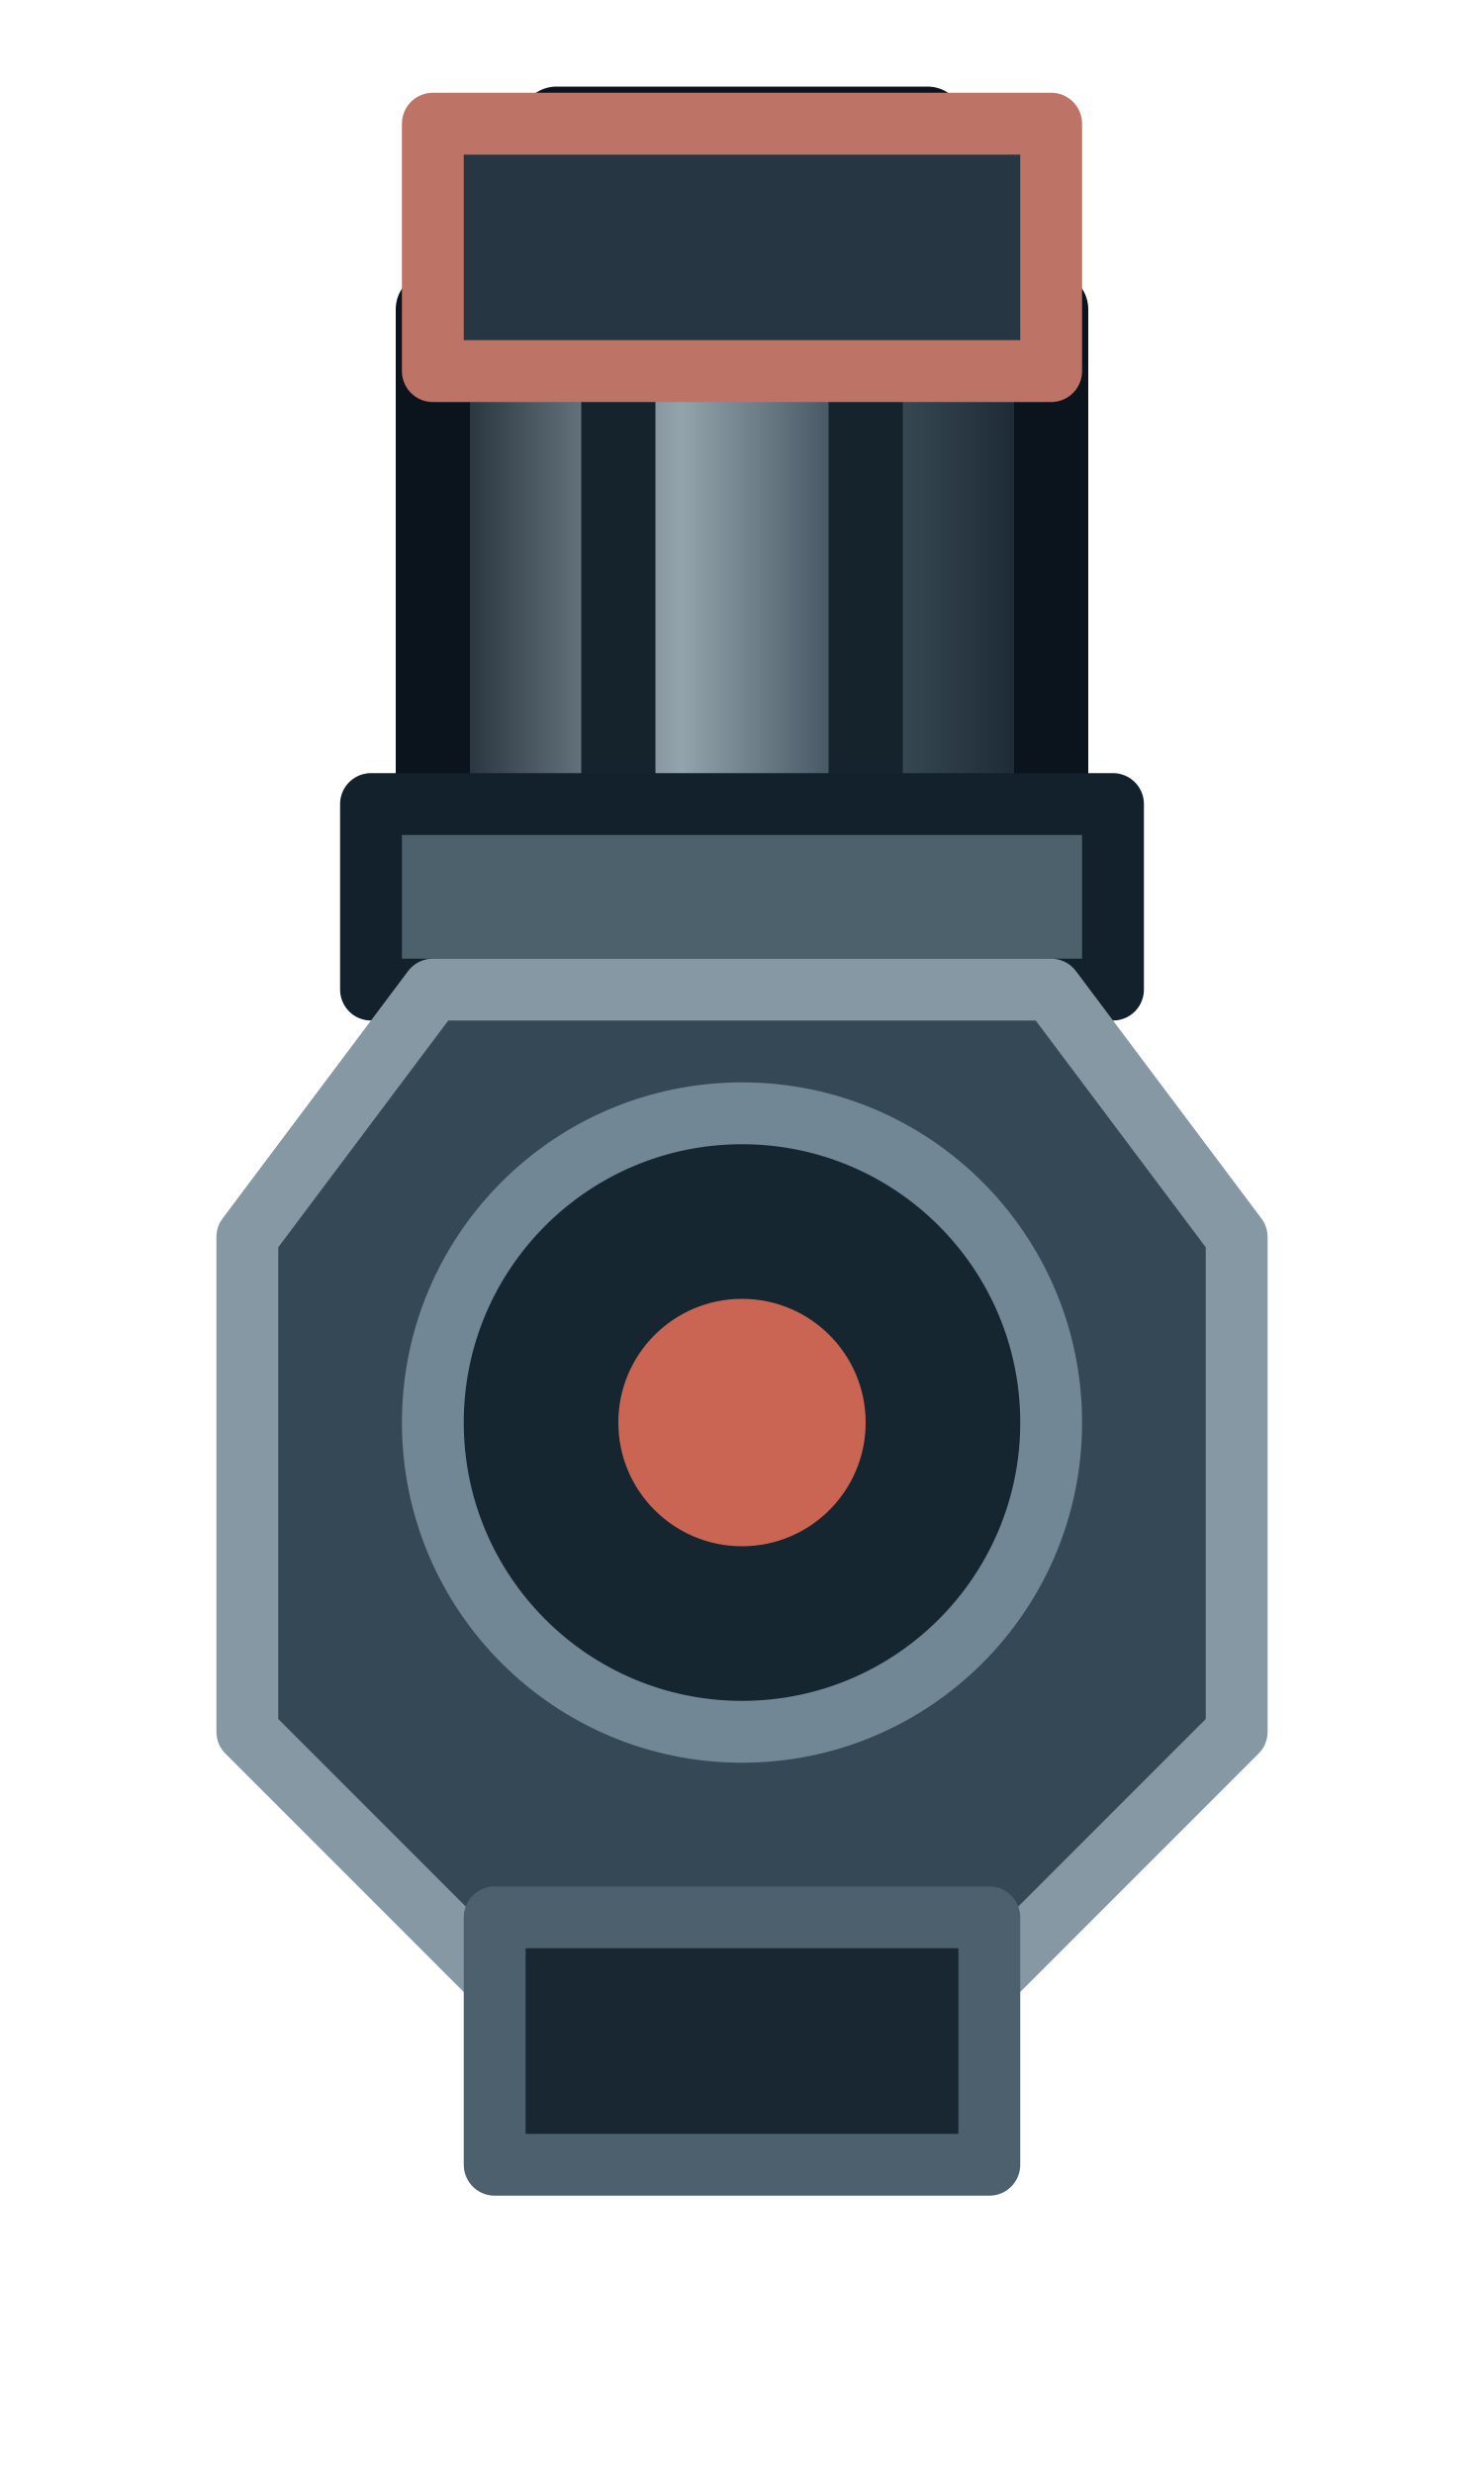
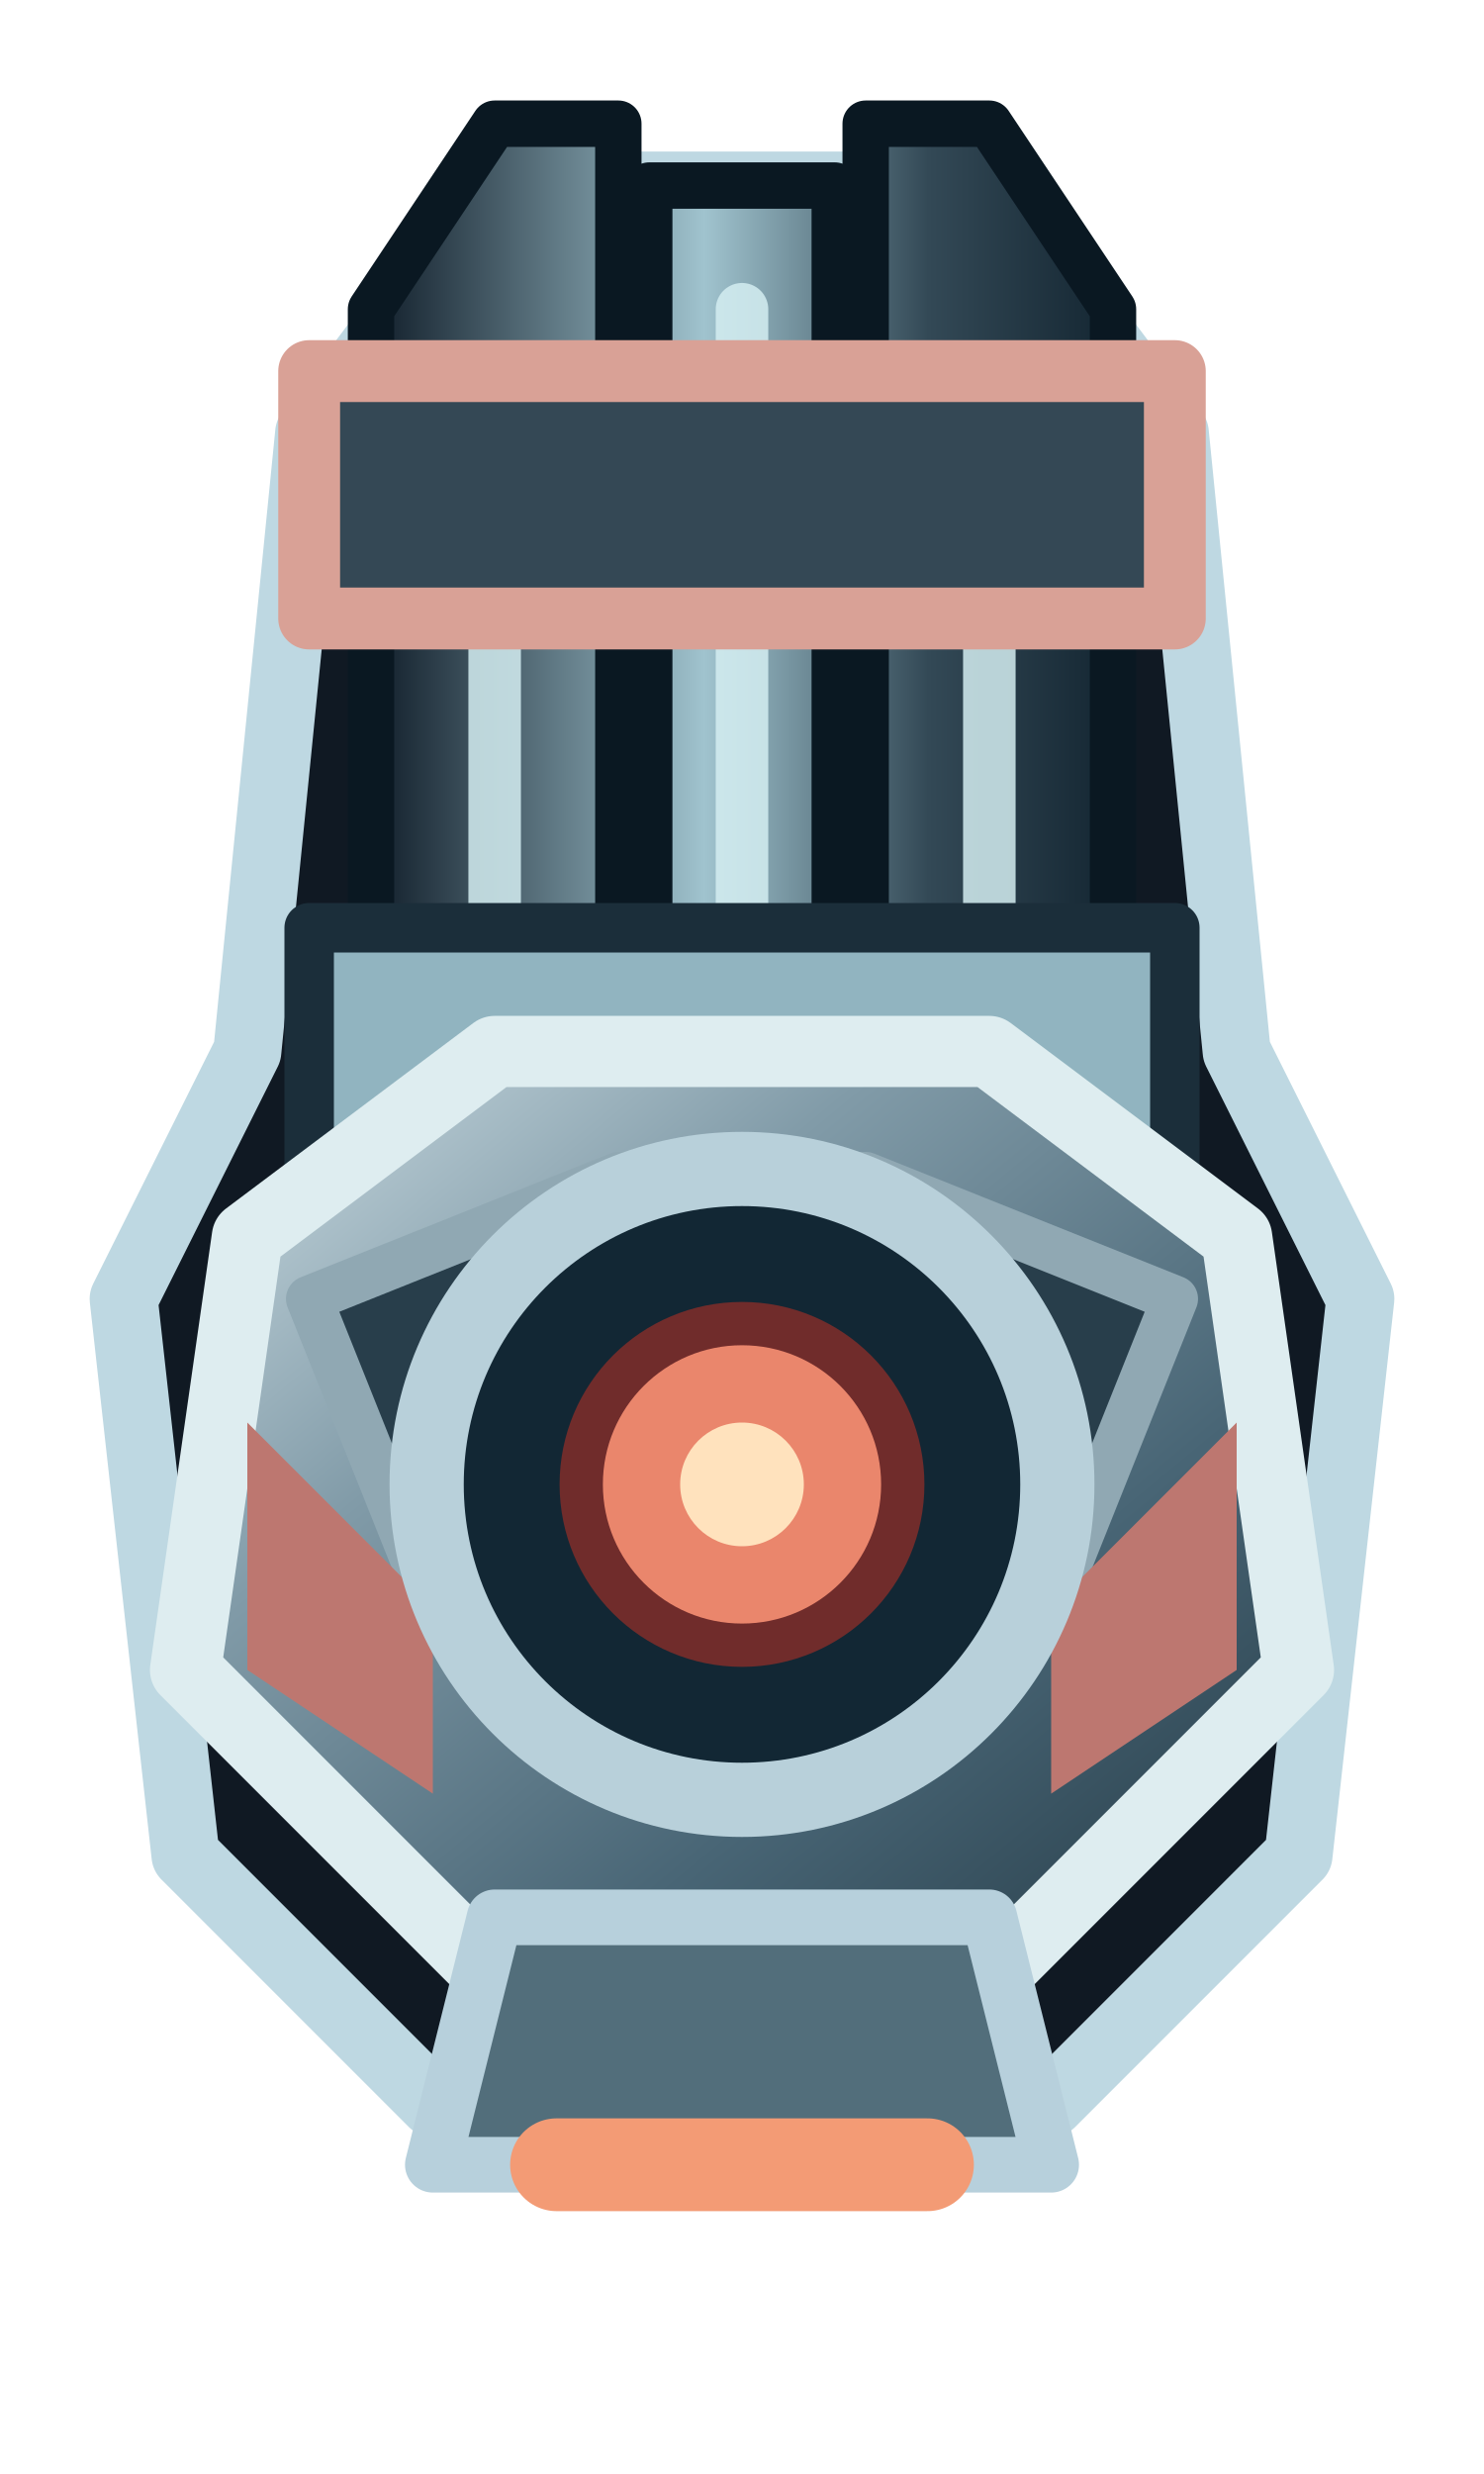
<svg xmlns="http://www.w3.org/2000/svg" width="24" height="40" viewBox="0 0 24 40">
  <defs>
-     <linearGradient id="steel">
-       <stop stop-color="#18242e" />
-       <stop offset=".4" stop-color="#94a4ad" />
-       <stop offset=".65" stop-color="#455763" />
-       <stop offset="1" stop-color="#16232e" />
+     <linearGradient id="armour" x1="0" y1="0" x2="1" y2="1">
+       <stop stop-color="#d1e1e7" />
+       <stop offset=".32" stop-color="#819ba8" />
+       <stop offset=".67" stop-color="#486575" />
+       <stop offset="1" stop-color="#223742" />
+     </linearGradient>
+     <linearGradient id="barrels" x1="0" y1="0" x2="1" y2="0">
+       <stop stop-color="#101d29" />
+       <stop offset=".45" stop-color="#a0c3ce" />
+       <stop offset=".75" stop-color="#334956" />
+       <stop offset="1" stop-color="#142632" />
    </linearGradient>
  </defs>
-   <g stroke-linejoin="round">
-     <path d="M7 21V5L9 2H15L17 5V21Z" fill="url(#steel)" stroke="#0b141d" stroke-width="1.2" />
-     <path d="M10 5V18M14 5V18" stroke="#15232d" stroke-width="1.2" />
-     <path d="M7 2H17V6H7Z" fill="#263743" stroke="#bd7365" stroke-width="1" />
-     <path d="M6 13H18V16H6Z" fill="#4d616d" stroke="#12212b" />
-     <path d="M4 20L7 16H17L20 20V28L16 32H8L4 28Z" fill="#354855" stroke="#8598a4" stroke-width="1" />
-     <circle cx="12" cy="23" r="5" fill="#162631" stroke="#718795" />
-     <circle cx="12" cy="23" r="2" fill="#c96552" />
-     <path d="M8 31H16V35H8Z" fill="#182731" stroke="#4c606e" />
+   <g stroke-linejoin="round" stroke-linecap="round">
+     <path d="M4 17L5 7L8 3H16L19 7L20 17L22 21L21 30L17 34H7L3 30L2 21Z" fill="#101923" stroke="#bed8e2" stroke-width="1.1" />
+     <path d="M6 18V5L8 2H10V18Z M10.5 19V3H13.5V19Z M14 18V2H16L18 5V18Z" fill="url(#barrels)" stroke="#0a1822" stroke-width=".75" />
+     <path d="M8 6V16 M12 5V17 M16 6V16" stroke="#d3edf1" stroke-width=".85" opacity=".85" />
+     <path d="M5 6H19V10H5Z" fill="#344855" stroke="#d9a196" stroke-width="1" />
+     <path d="M5 15H19V19H5Z" fill="#91b4c0" stroke="#1b2e3a" stroke-width=".8" />
+     <path d="M4 20L8 17H16L20 20L21 27L16 32H8L3 27Z" fill="url(#armour)" stroke="#deedf0" stroke-width="1.15" />
+     <path d="M5 21L10 19H14L19 21L17 26H7Z" fill="#283e4b" stroke="#90a8b3" stroke-width=".75" />
+     <path d="M4 23L7 26L7 29L4 27Z M20 23L17 26L17 29L20 27Z" fill="#bd7770" />
+     <circle cx="12" cy="24" r="5.1" fill="#122734" stroke="#b8d0da" stroke-width="1.2" />
+     <circle cx="12" cy="24" r="2.6" fill="#ea866c" stroke="#702c2b" stroke-width=".7" />
+     <circle cx="12" cy="24" r="1" fill="#ffe2bd" />
+     <path d="M8 31H16L17 35H7Z" fill="#526e7b" stroke="#b7d0dc" stroke-width=".9" />
+     <path d="M9 35H15" stroke="#f39b75" stroke-width="1.5" />
  </g>
</svg>
